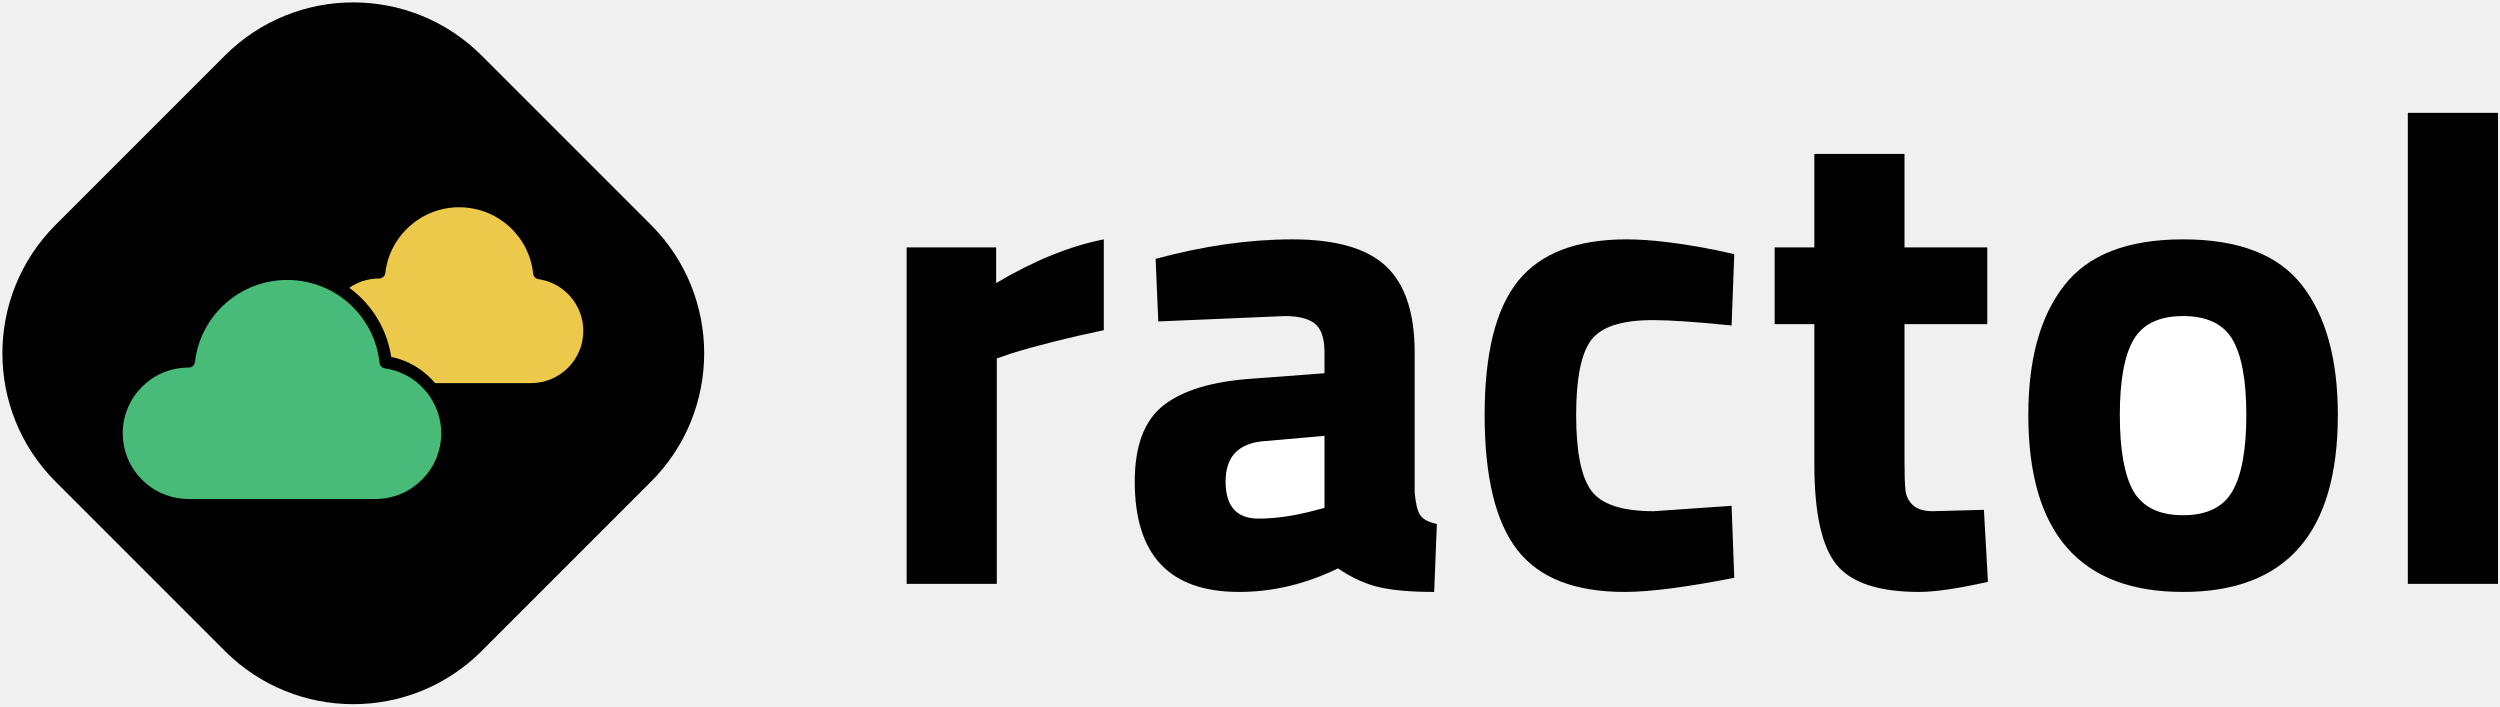
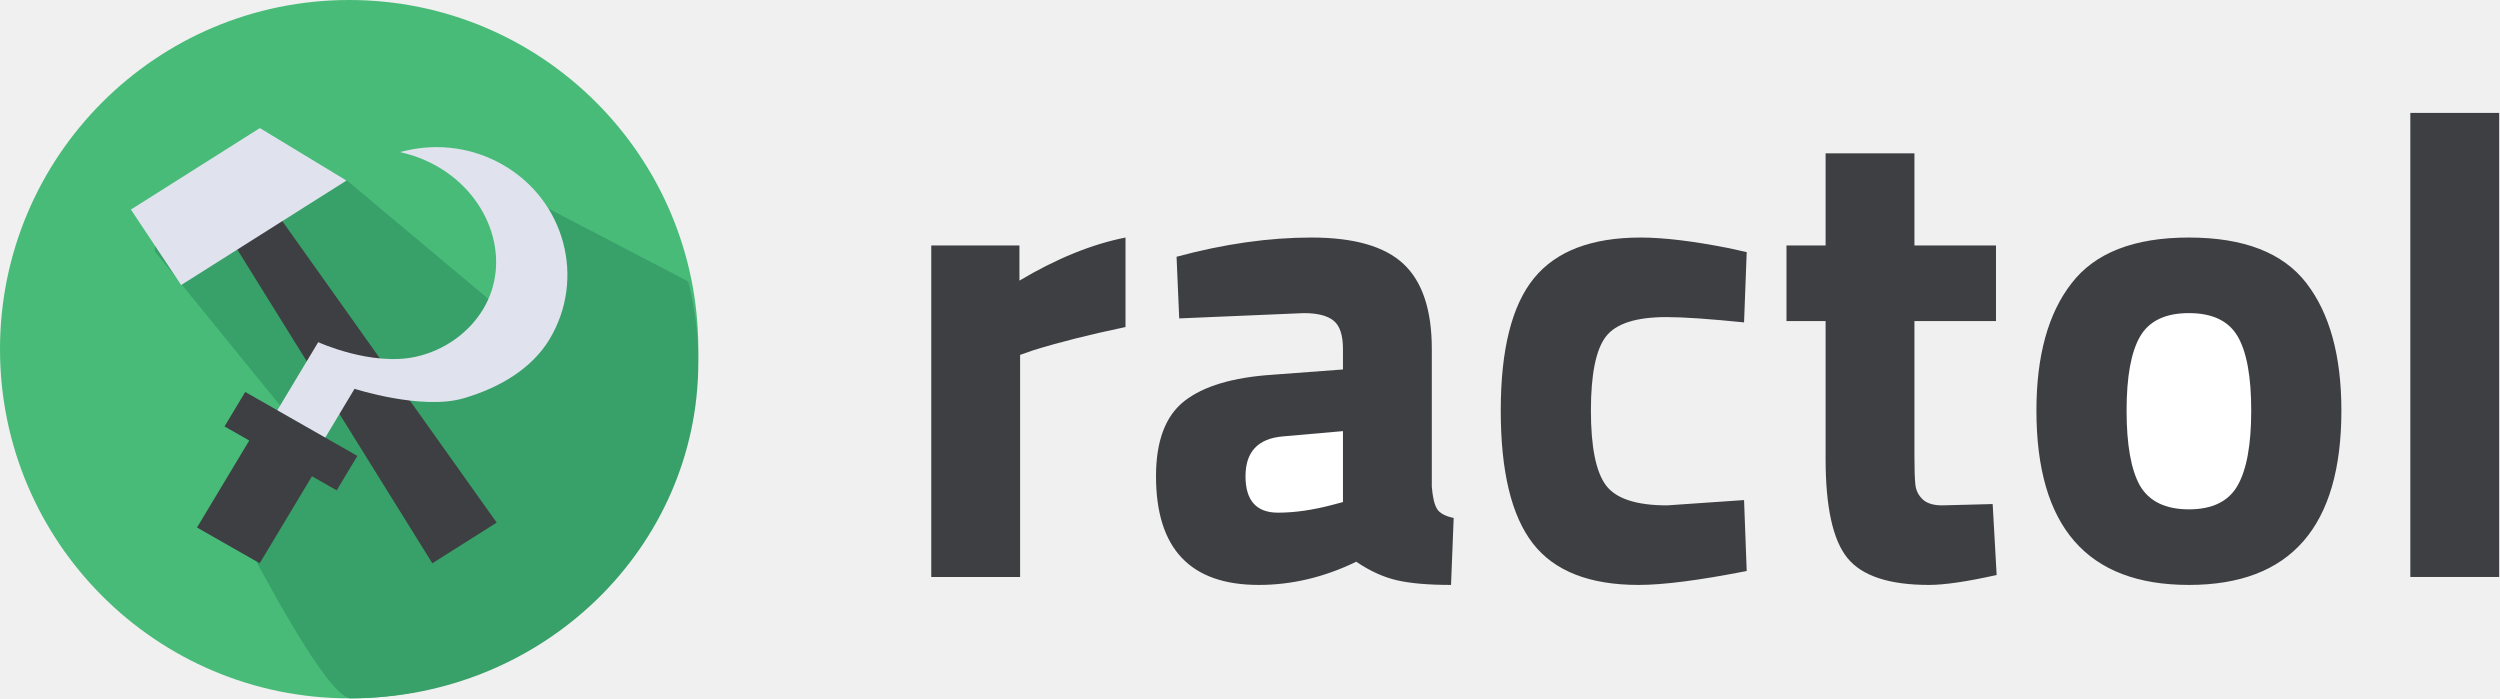
- <svg xmlns="http://www.w3.org/2000/svg" width="1019" height="288" viewBox="0 0 1019 288">
-   <g fill="none" fill-rule="evenodd" transform="translate(-30 -30)">
-     <g fill-rule="nonzero" transform="translate(399 76)">
-       <path fill="#010101" d="M.549 191.983L.549 54.852 37.025 54.852 37.025 69.388C52.384 60.246 67.011 54.304 80.907 51.561L80.907 88.586C66.097 91.695 53.39 94.894 42.785 98.186L37.3 100.105 37.3 191.983.549 191.983zM207.616 97.637L207.616 154.684C207.982 159.072 208.713 162.134 209.81 163.871 210.907 165.608 213.193 166.842 216.667 167.574L215.57 195.274C206.245 195.274 198.794 194.634 193.217 193.354 187.641 192.075 182.018 189.515 176.35 185.675 163.186 192.075 149.747 195.274 136.034 195.274 107.693 195.274 93.523 180.281 93.523 150.295 93.523 135.668 97.454 125.292 105.316 119.167 113.179 113.041 125.246 109.43 141.519 108.333L170.865 106.139 170.865 97.637C170.865 91.969 169.585 88.084 167.025 85.981 164.466 83.878 160.352 82.827 154.684 82.827L103.122 85.021 102.025 59.515C121.589 54.212 140.193 51.561 157.838 51.561 175.482 51.561 188.189 55.218 195.96 62.532 203.731 69.845 207.616 81.547 207.616 97.637z" />
-       <path fill="#FFF" d="M145.907,133.84 C135.668,134.754 130.549,140.239 130.549,150.295 C130.549,160.352 135.028,165.38 143.987,165.38 C150.935,165.38 158.523,164.283 166.751,162.089 L170.865,160.992 L170.865,131.646 L145.907,133.84 Z" />
-       <path fill="#010101" d="M294.008 51.561C303.516 51.561 315.675 53.024 330.485 55.949L337.89 57.595 336.793 86.667C322.349 85.204 311.653 84.473 304.705 84.473 292.089 84.473 283.724 87.169 279.61 92.563 275.496 97.957 273.439 108.15 273.439 123.143 273.439 138.137 275.496 148.421 279.61 153.998 283.724 159.575 292.18 162.363 304.979 162.363L336.793 160.169 337.89 189.515C318.326 193.354 303.425 195.274 293.186 195.274 272.89 195.274 258.309 189.561 249.441 178.133 240.573 166.705 236.139 148.376 236.139 123.143 236.139 97.911 240.71 79.673 249.852 68.428 258.994 57.183 273.713 51.561 294.008 51.561zM441.013 86.118L407.278 86.118 407.278 142.342C407.278 147.827 407.416 151.712 407.69 153.998 407.964 156.283 408.97 158.249 410.707 159.895 412.444 161.54 415.141 162.363 418.797 162.363L439.641 161.814 441.287 191.16C429.037 193.903 419.712 195.274 413.312 195.274 396.856 195.274 385.612 191.572 379.578 184.167 373.544 176.762 370.527 163.094 370.527 143.165L370.527 86.118 354.346 86.118 354.346 54.852 370.527 54.852 370.527 16.73 407.278 16.73 407.278 54.852 441.013 54.852 441.013 86.118zM472.278 70.485C481.969 57.869 498.15 51.561 520.823 51.561 543.495 51.561 559.676 57.823 569.367 70.348 579.058 82.873 583.903 100.471 583.903 123.143 583.903 171.231 562.876 195.274 520.823 195.274 478.769 195.274 457.743 171.231 457.743 123.143 457.743 100.471 462.588 82.918 472.278 70.485z" />
-       <path fill="#FFF" d="M500.527,154.135 C504.367,160.717 511.132,164.008 520.823,164.008 C530.513,164.008 537.233,160.717 540.981,154.135 C544.729,147.553 546.603,137.222 546.603,123.143 C546.603,109.065 544.729,98.826 540.981,92.426 C537.233,86.027 530.513,82.827 520.823,82.827 C511.132,82.827 504.413,86.027 500.665,92.426 C496.916,98.826 495.042,109.065 495.042,123.143 C495.042,137.222 496.871,147.553 500.527,154.135 Z" />
-       <polygon fill="#010101" points="612.426 191.983 612.426 0 649.177 0 649.177 191.983" />
+ <svg xmlns="http://www.w3.org/2000/svg" width="2148" height="600" viewBox="0 0 2148 600">
+   <g fill="none">
+     <circle cx="300" cy="300" r="300" fill="#48BB78" />
+     <path fill="#38A169" d="M591.359,241.838 L467,177 L430,174 L440,221 C445.991,245.387 445.109,275.494 443.937,277.183 L298,155 L220.959,165.932 C220.959,165.932 131.569,168.686 133,216 L253.226,363.907 L248.103,393.007 L205,410 L211.629,425.047 L221,484 C262.969,561.333 289.78,600 301.433,600 C466.327,600 600,470.631 600,311.045 C600,287.187 596.991,264.013 591.359,241.838 Z" />
+     <g transform="translate(112 110)">
+       <polygon fill="#3E3F42" points="125.145 72.38 86.97 96.502 259.445 373.963 314.757 339.011" />
+       <polygon fill="#E0E3EE" points="185.672 45.146 43.638 134.896 .48 70.045 111.267 .041" />
+       <g transform="translate(57 16)">
+         <path fill="#E0E3EE" d="M262.813,15.449 C237.711,1.139 208.306,-3.146 180.015,3.382 L174.679,4.612 L179.975,5.996 C189.177,8.399 198.07,12.028 206.409,16.783 C253.032,43.361 270.859,98.451 246.15,139.588 C234.189,159.501 213.258,174.993 188.334,180.51 C150.225,188.946 104.42,167.996 104.42,167.996 L66.722,230.756 L107.898,254.228 L135.63,208.058 C135.63,208.058 193.175,226.625 229.013,216.279 C260.784,207.107 288.255,190.275 303.126,165.516 C334.481,113.315 316.398,45.996 262.813,15.449 Z" />
+         <polygon fill="#3E3F42" points="138.068 265.717 41.687 210.774 23.907 240.377 45.151 252.486 .249 327.239 54.143 357.962 99.044 283.209 120.287 295.32" />
+       </g>
    </g>
-     <path fill="#010101" d="M125.193,51.193 L222.807,51.193 C263.676,51.193 296.807,84.324 296.807,125.193 L296.807,222.807 C296.807,263.676 263.676,296.807 222.807,296.807 L125.193,296.807 C84.324,296.807 51.193,263.676 51.193,222.807 L51.193,125.193 C51.193,84.324 84.324,51.193 125.193,51.193 Z" transform="rotate(45 174 174)" />
-     <g transform="translate(80 114)">
-       <path fill="#ECC94B" d="M169.468,29.776 C168.327,29.613 167.44,28.697 167.319,27.552 C165.67,12.119 152.708,0.481 137.169,0.481 C121.756,0.481 108.807,12.015 107.051,27.312 C106.895,28.659 105.596,29.644 104.259,29.527 C100.04,29.534 95.89,30.868 92.363,33.303 C101.341,39.851 107.699,49.822 109.459,61.473 C116.611,62.938 122.837,66.822 127.343,72.163 L166.453,72.163 C178.204,72.163 187.765,62.602 187.765,50.851 C187.769,40.312 179.901,31.253 169.468,29.776 Z" />
-       <path fill="#48BB78" d="M106.851,66.127 C105.71,65.965 104.822,65.048 104.701,63.903 C102.646,44.637 86.466,30.11 67.064,30.11 C47.82,30.11 31.655,44.51 29.464,63.607 C29.31,64.938 28.046,65.919 26.701,65.826 C12.046,65.826 0.033,77.84 0.033,92.607 C0.033,107.374 12.046,119.385 26.813,119.385 L103.068,119.385 C117.835,119.385 129.848,107.374 129.848,92.604 C129.846,79.369 119.96,67.985 106.851,66.127 Z" />
+     <g transform="translate(800 97)">
+       <path fill="#3E3F42" d="M.139 398.734L.139 113.924 75.899 113.924 75.899 144.114C107.798 125.126 138.177 112.785 167.038 107.089L167.038 183.987C136.278 190.443 109.886 197.089 87.861 203.924L76.468 207.911 76.468 398.734.139 398.734zM430.203 202.785L430.203 321.266C430.962 330.38 432.481 336.74 434.759 340.348 437.038 343.956 441.785 346.519 449 348.038L446.722 405.57C427.354 405.57 411.88 404.241 400.297 401.582 388.715 398.924 377.038 393.608 365.266 385.633 337.924 398.924 310.013 405.57 281.532 405.57 222.671 405.57 193.241 374.431 193.241 312.152 193.241 281.772 201.405 260.222 217.734 247.5 234.063 234.778 259.126 227.278 292.924 225L353.873 220.443 353.873 202.785C353.873 191.013 351.215 182.943 345.899 178.576 340.582 174.209 332.038 172.025 320.266 172.025L213.177 176.582 210.899 123.608C251.532 112.595 290.171 107.089 326.816 107.089 363.462 107.089 389.854 114.683 405.994 129.873 422.133 145.063 430.203 169.367 430.203 202.785z" />
+       <path fill="#FFF" d="M302.038,277.975 C280.772,279.873 270.139,291.266 270.139,312.152 C270.139,333.038 279.443,343.481 298.051,343.481 C312.481,343.481 328.24,341.203 345.329,336.646 L353.873,334.367 L353.873,273.418 L302.038,277.975 Z" />
+       <path fill="#3E3F42" d="M609.633 107.089C629.38 107.089 654.633 110.127 685.392 116.203L700.772 119.62 698.494 180C668.494 176.962 646.279 175.443 631.848 175.443 605.645 175.443 588.272 181.044 579.728 192.247 571.184 203.449 566.911 224.62 566.911 255.759 566.911 286.899 571.184 308.259 579.728 319.842 588.272 331.424 605.835 337.215 632.418 337.215L698.494 332.658 700.772 393.608C660.139 401.582 629.19 405.57 607.924 405.57 565.772 405.57 535.487 393.703 517.07 369.968 498.652 346.234 489.443 308.165 489.443 255.759 489.443 203.354 498.937 165.475 517.924 142.12 536.911 118.766 567.481 107.089 609.633 107.089zM914.949 178.861L844.886 178.861 844.886 295.633C844.886 307.025 845.171 315.095 845.741 319.842 846.31 324.589 848.399 328.671 852.006 332.089 855.614 335.506 861.215 337.215 868.81 337.215L912.101 336.076 915.519 397.025C890.076 402.722 870.709 405.57 857.418 405.57 823.24 405.57 799.886 397.88 787.354 382.5 774.823 367.12 768.557 338.734 768.557 297.342L768.557 178.861 734.949 178.861 734.949 113.924 768.557 113.924 768.557 34.747 844.886 34.747 844.886 113.924 914.949 113.924 914.949 178.861zM979.886 146.392C1000.013 120.19 1033.62 107.089 1080.709 107.089 1127.798 107.089 1161.405 120.095 1181.532 146.108 1201.658 172.12 1211.722 208.671 1211.722 255.759 1211.722 355.633 1168.051 405.57 1080.709 405.57 993.367 405.57 949.696 355.633 949.696 255.759 949.696 208.671 959.759 172.215 979.886 146.392z" />
+       <path fill="#FFF" d="M1038.557,320.127 C1046.532,333.798 1060.582,340.633 1080.709,340.633 C1100.836,340.633 1114.791,333.798 1122.576,320.127 C1130.361,306.456 1134.253,285 1134.253,255.759 C1134.253,226.519 1130.361,205.253 1122.576,191.962 C1114.791,178.671 1100.836,172.025 1080.709,172.025 C1060.582,172.025 1046.627,178.671 1038.842,191.962 C1031.057,205.253 1027.165,226.519 1027.165,255.759 C1027.165,285 1030.962,306.456 1038.557,320.127 Z" />
+       <polygon fill="#3E3F42" points="1270.962 398.734 1270.962 0 1347.291 0 1347.291 398.734" />
    </g>
  </g>
</svg>
